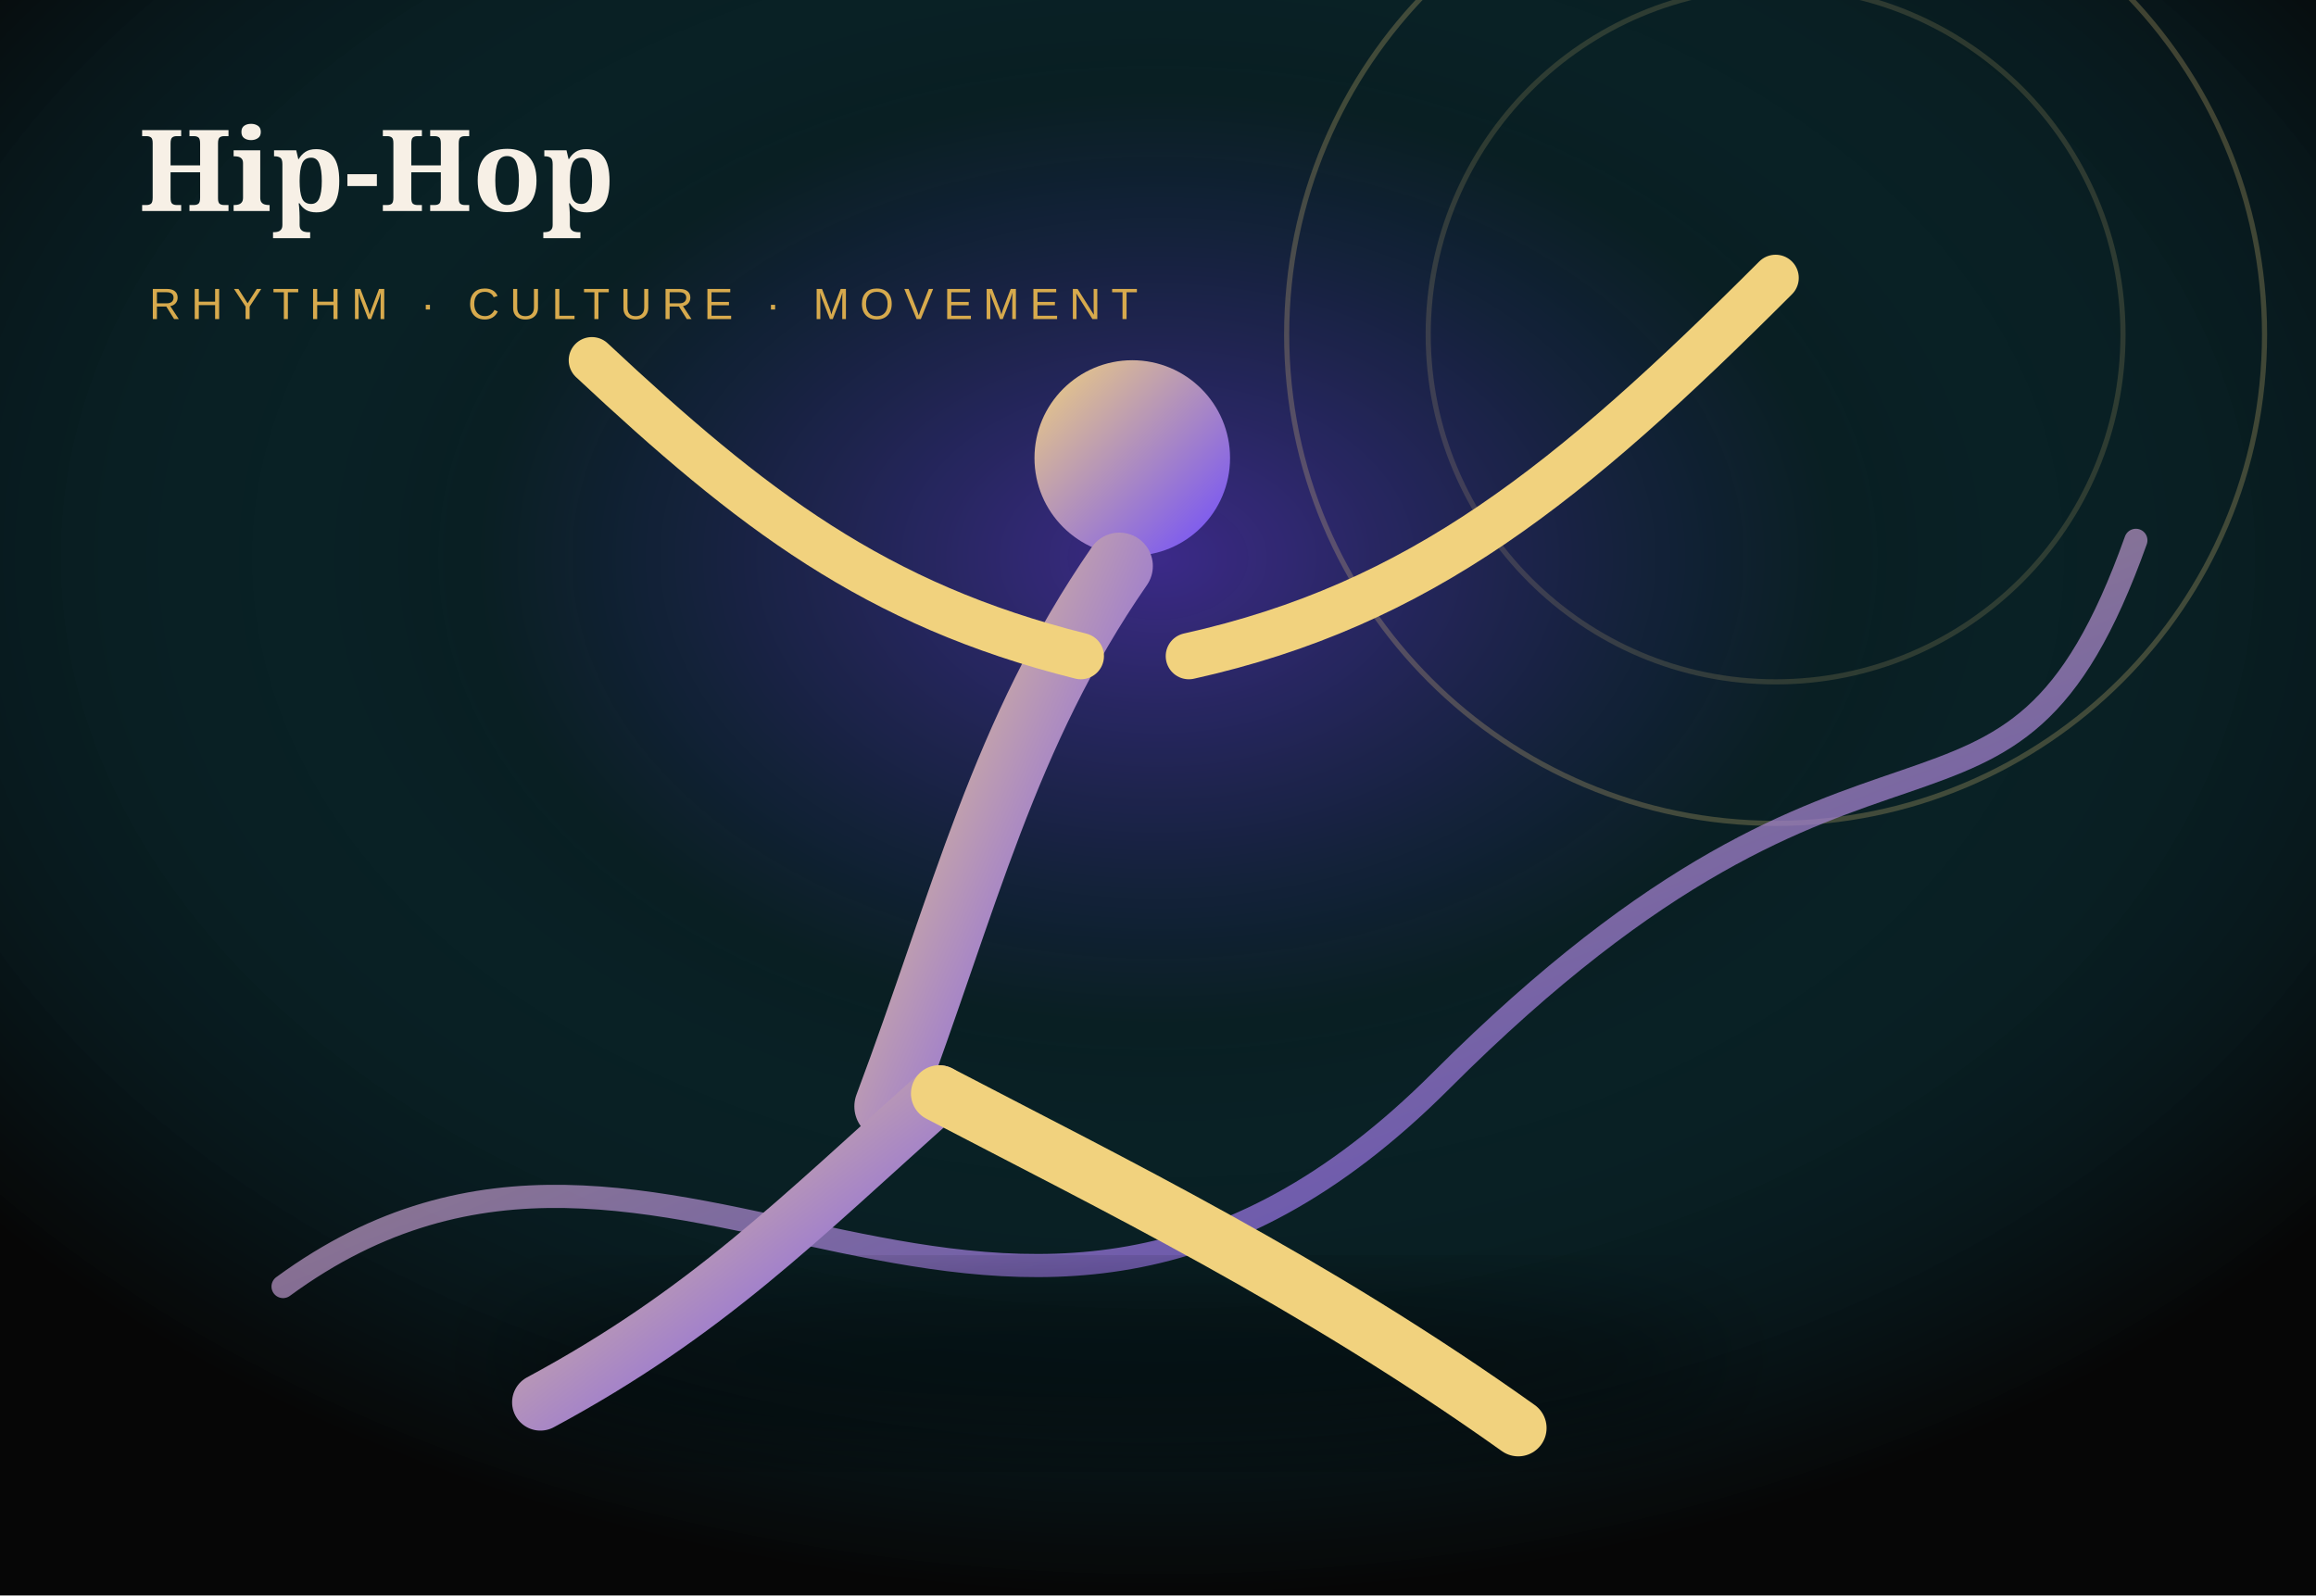
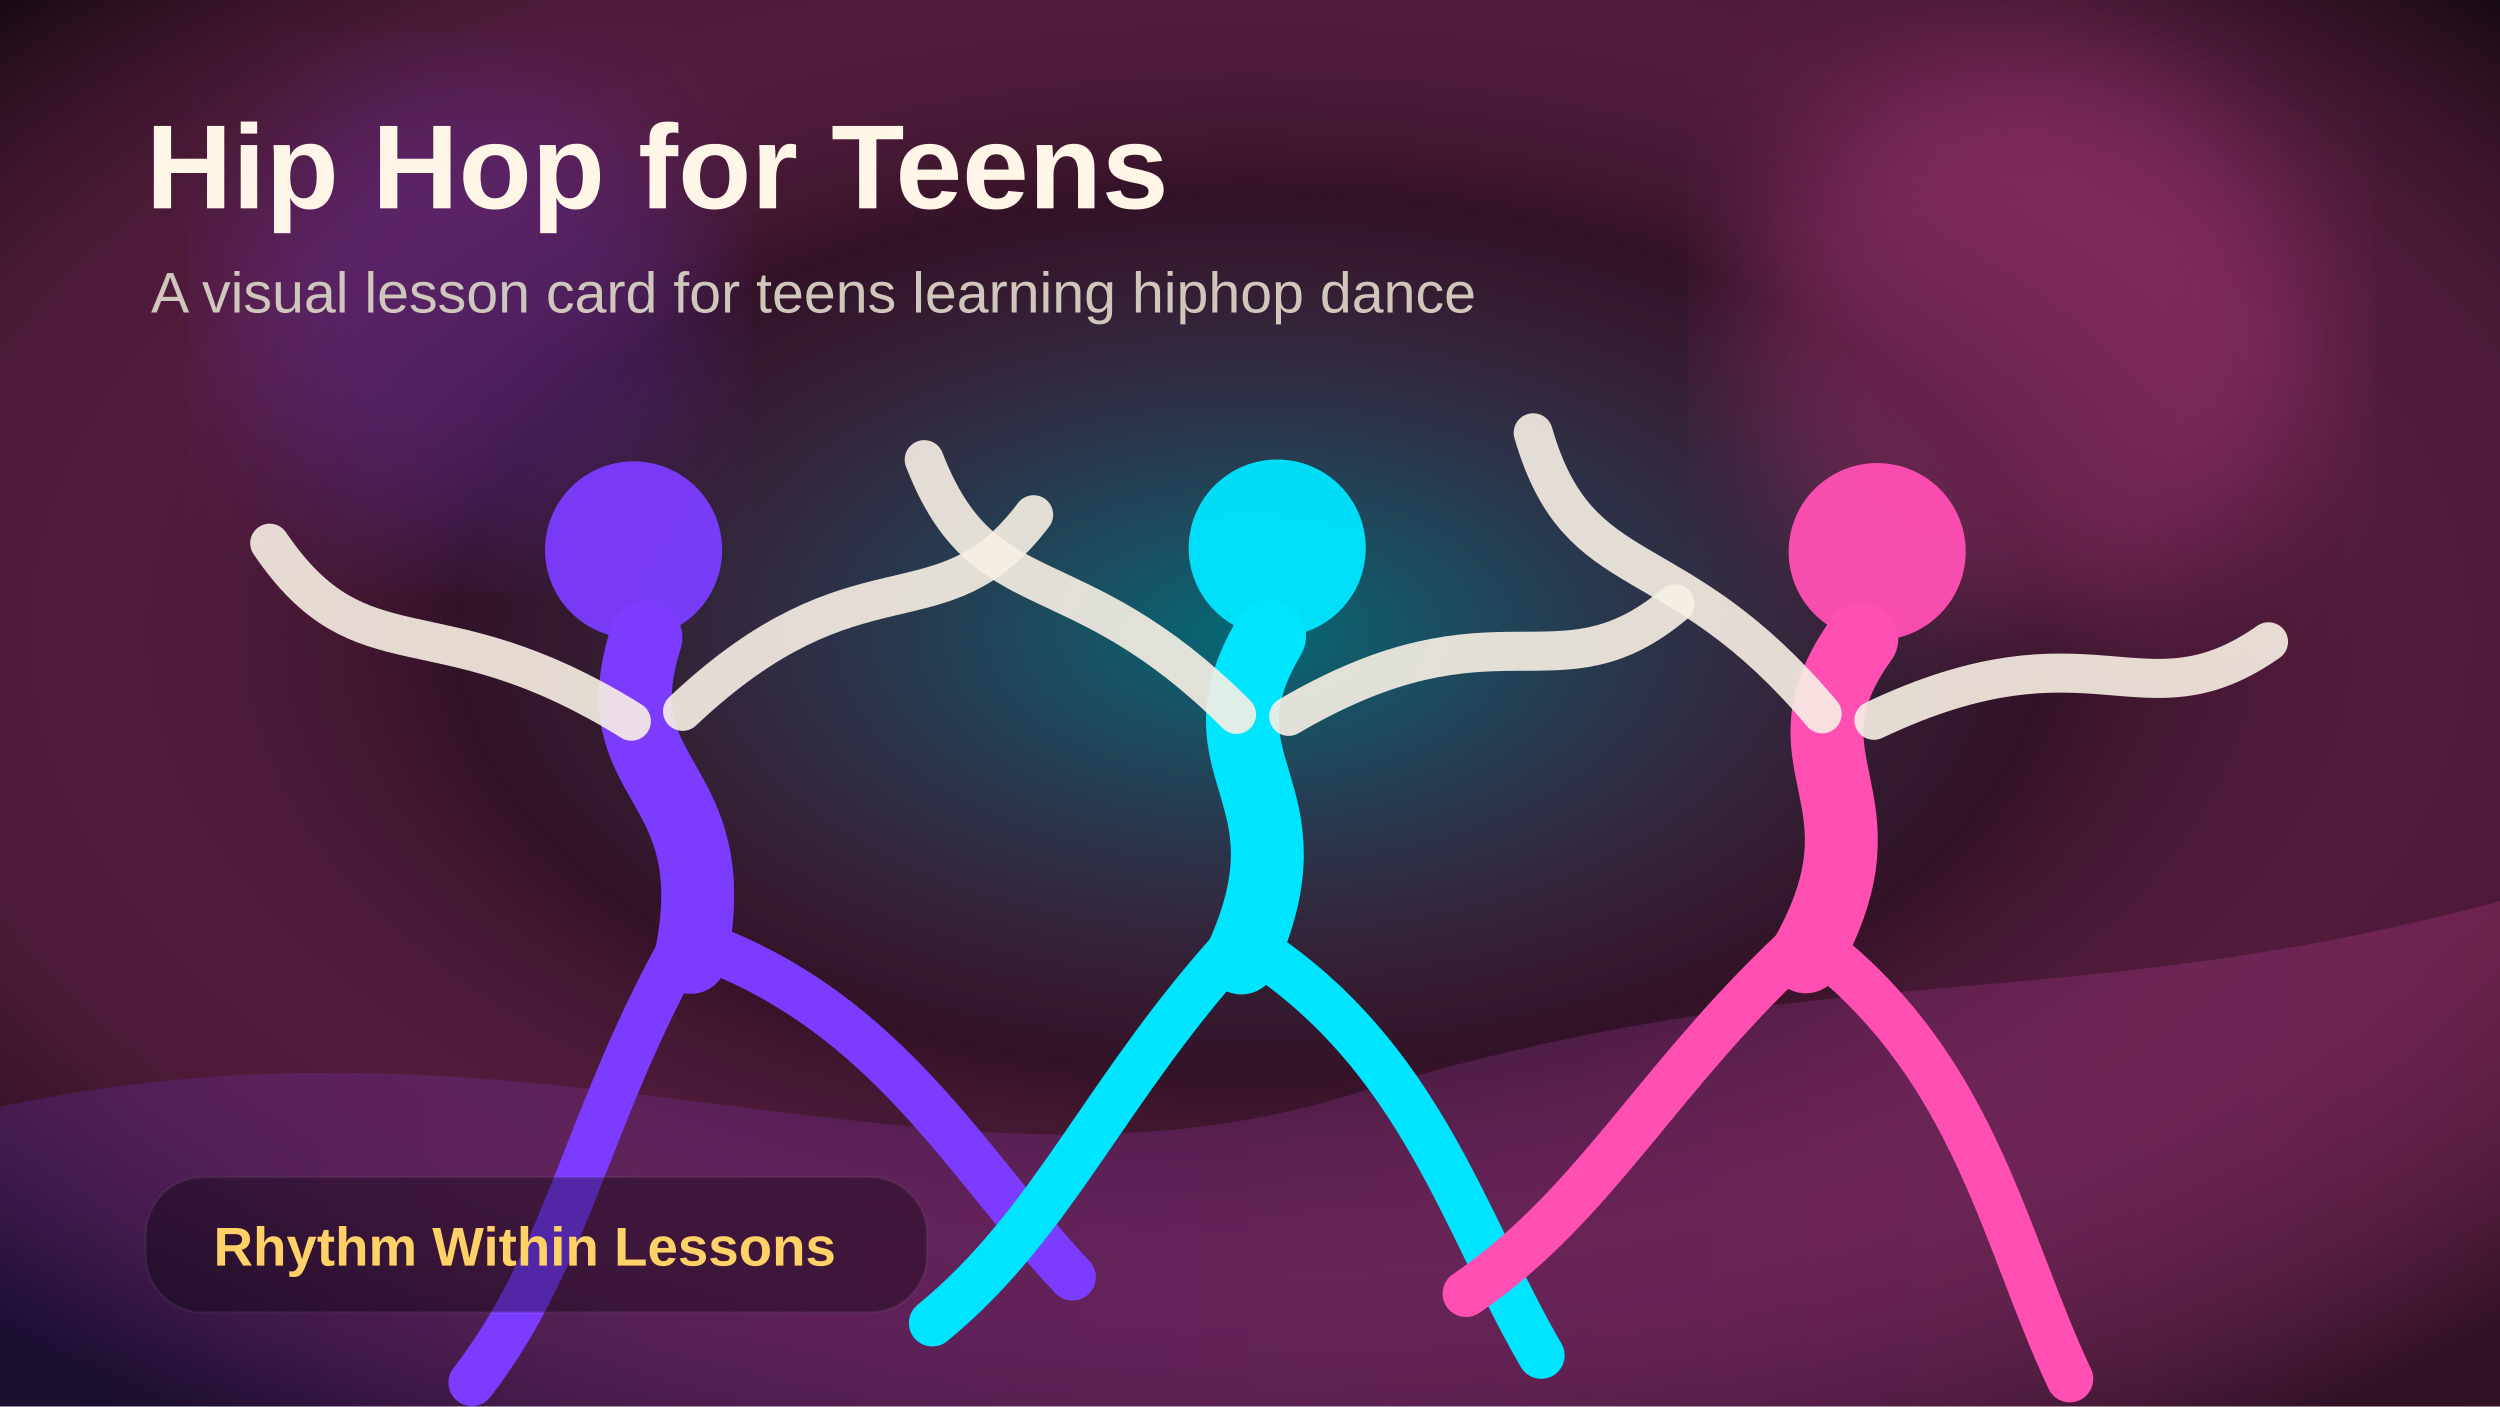
- <svg xmlns="http://www.w3.org/2000/svg" viewBox="0 0 900 620" role="img" aria-label="Hip-Hop">
+ <svg xmlns="http://www.w3.org/2000/svg" viewBox="0 0 960 540" width="960" height="540">
  <defs>
-     <radialGradient id="g" cx="50%" cy="35%" r="65%">
-       <stop stop-color="#6d4aff" stop-opacity=".55" />
-       <stop offset=".45" stop-color="#0c4c5a" stop-opacity=".35" />
-       <stop offset="1" stop-color="#060606" />
+     <radialGradient id="g" cx="50%" cy="45%" r="70%">
+       <stop stop-color="#00e5ff" stop-opacity=".45" />
+       <stop offset=".45" stop-color="#ff4fb3" stop-opacity=".18" />
+       <stop offset="1" stop-color="#050505" />
    </radialGradient>
-     <linearGradient id="m" x1="0" y1="0" x2="1" y2="1">
-       <stop stop-color="#f1d27e" />
-       <stop offset="1" stop-color="#6d4aff" />
+     <linearGradient id="l" x1="0" x2="1">
+       <stop stop-color="#7c3cff" />
+       <stop offset="1" stop-color="#ff4fb3" />
    </linearGradient>
    <filter id="blur">
-       <feGaussianBlur stdDeviation="18" />
+       <feGaussianBlur stdDeviation="24" />
    </filter>
  </defs>
-   <rect width="900" height="620" fill="#070707" />
-   <rect width="900" height="620" fill="url(#g)" opacity=".95" />
-   <circle cx="690" cy="130" r="190" fill="none" stroke="#f1d27e" stroke-opacity=".24" stroke-width="2" />
-   <circle cx="690" cy="130" r="135" fill="none" stroke="#f1d27e" stroke-opacity=".16" stroke-width="2" />
-   <path d="M110 500 C260 390 390 590 560 420 S780 350 830 210" fill="none" stroke="url(#m)" stroke-width="9" stroke-linecap="round" opacity=".75" />
-   <ellipse cx="430" cy="530" rx="240" ry="35" fill="#000" opacity=".35" filter="url(#blur)" />
-   <circle cx="440" cy="178" r="38" fill="url(#m)" />
-   <path d="M435 220 C390 285 375 350 345 430" stroke="url(#m)" stroke-width="26" stroke-linecap="round" fill="none" />
-   <path d="M420 255 C340 235 292 198 230 140" stroke="#f1d27e" stroke-width="18" stroke-linecap="round" fill="none" />
-   <path d="M462 255 C552 235 610 188 690 108" stroke="#f1d27e" stroke-width="18" stroke-linecap="round" fill="none" />
-   <path d="M365 425 C310 474 275 510 210 545" stroke="url(#m)" stroke-width="22" stroke-linecap="round" fill="none" />
-   <path d="M365 425 C432 460 510 498 590 555" stroke="#f1d27e" stroke-width="22" stroke-linecap="round" fill="none" />
-   <text x="54" y="82" fill="#f7f0e6" font-family="Georgia" font-size="44" font-weight="700">Hip-Hop</text>
-   <text x="58" y="124" fill="#d7aa4d" font-family="Arial" font-size="17" letter-spacing="4">RHYTHM · CULTURE · MOVEMENT</text>
+   <rect width="960" height="540" fill="#050507" />
+   <rect width="960" height="540" fill="url(#g)" />
+   <circle cx="180" cy="120" r="90" fill="#7c3cff" opacity=".22" filter="url(#blur)" />
+   <circle cx="780" cy="130" r="110" fill="#ff4fb3" opacity=".25" filter="url(#blur)" />
+   <path d="M0 425 C210 380 360 470 520 420 C700 365 790 392 960 346 L960 540 L0 540Z" fill="url(#l)" opacity=".18" />
+   <g transform="translate(260,330) rotate(-8)">
+     <circle cx="0" cy="-120" r="34" fill="#7c3cff" opacity=".95" />
+     <path d="M0 -86 C-26 -32 24 -30 0 38" stroke="#7c3cff" stroke-width="28" stroke-linecap="round" fill="none" />
+     <path d="M-10 -55 C-78 -112 -110 -85 -138 -142" stroke="#f7efe4" stroke-width="15" stroke-linecap="round" fill="none" opacity=".9" />
+     <path d="M10 -56 C86 -110 112 -70 154 -112" stroke="#f7efe4" stroke-width="15" stroke-linecap="round" fill="none" opacity=".9" />
+     <path d="M0 30 C-48 92 -62 145 -106 188" stroke="#7c3cff" stroke-width="18" stroke-linecap="round" fill="none" />
+     <path d="M5 34 C72 70 94 132 128 180" stroke="#7c3cff" stroke-width="18" stroke-linecap="round" fill="none" />
+   </g>
+   <g transform="translate(480,330) rotate(5)">
+     <circle cx="0" cy="-120" r="34" fill="#00e5ff" opacity=".95" />
+     <path d="M0 -86 C-26 -32 24 -30 0 38" stroke="#00e5ff" stroke-width="28" stroke-linecap="round" fill="none" />
+     <path d="M-10 -55 C-78 -112 -110 -85 -138 -142" stroke="#f7efe4" stroke-width="15" stroke-linecap="round" fill="none" opacity=".9" />
+     <path d="M10 -56 C86 -110 112 -70 154 -112" stroke="#f7efe4" stroke-width="15" stroke-linecap="round" fill="none" opacity=".9" />
+     <path d="M0 30 C-48 92 -62 145 -106 188" stroke="#00e5ff" stroke-width="18" stroke-linecap="round" fill="none" />
+     <path d="M5 34 C72 70 94 132 128 180" stroke="#00e5ff" stroke-width="18" stroke-linecap="round" fill="none" />
+   </g>
+   <g transform="translate(700,330) rotate(10)">
+     <circle cx="0" cy="-120" r="34" fill="#ff4fb3" opacity=".95" />
+     <path d="M0 -86 C-26 -32 24 -30 0 38" stroke="#ff4fb3" stroke-width="28" stroke-linecap="round" fill="none" />
+     <path d="M-10 -55 C-78 -112 -110 -85 -138 -142" stroke="#f7efe4" stroke-width="15" stroke-linecap="round" fill="none" opacity=".9" />
+     <path d="M10 -56 C86 -110 112 -70 154 -112" stroke="#f7efe4" stroke-width="15" stroke-linecap="round" fill="none" opacity=".9" />
+     <path d="M0 30 C-48 92 -62 145 -106 188" stroke="#ff4fb3" stroke-width="18" stroke-linecap="round" fill="none" />
+     <path d="M5 34 C72 70 94 132 128 180" stroke="#ff4fb3" stroke-width="18" stroke-linecap="round" fill="none" />
+   </g>
+   <text x="56" y="80" fill="#fff6e8" font-size="46" font-family="Arial, sans-serif" font-weight="800">Hip Hop for Teens</text>
+   <text x="58" y="120" fill="#cfc7bb" font-size="22" font-family="Arial, sans-serif">A visual lesson card for teens learning hiphop dance</text>
+   <rect x="56" y="452" rx="22" ry="22" width="300" height="52" fill="#000" opacity=".35" stroke="#fff" stroke-opacity=".14" />
+   <text x="82" y="486" fill="#ffd166" font-size="21" font-family="Arial, sans-serif" font-weight="700">Rhythm Within Lessons</text>
</svg>
